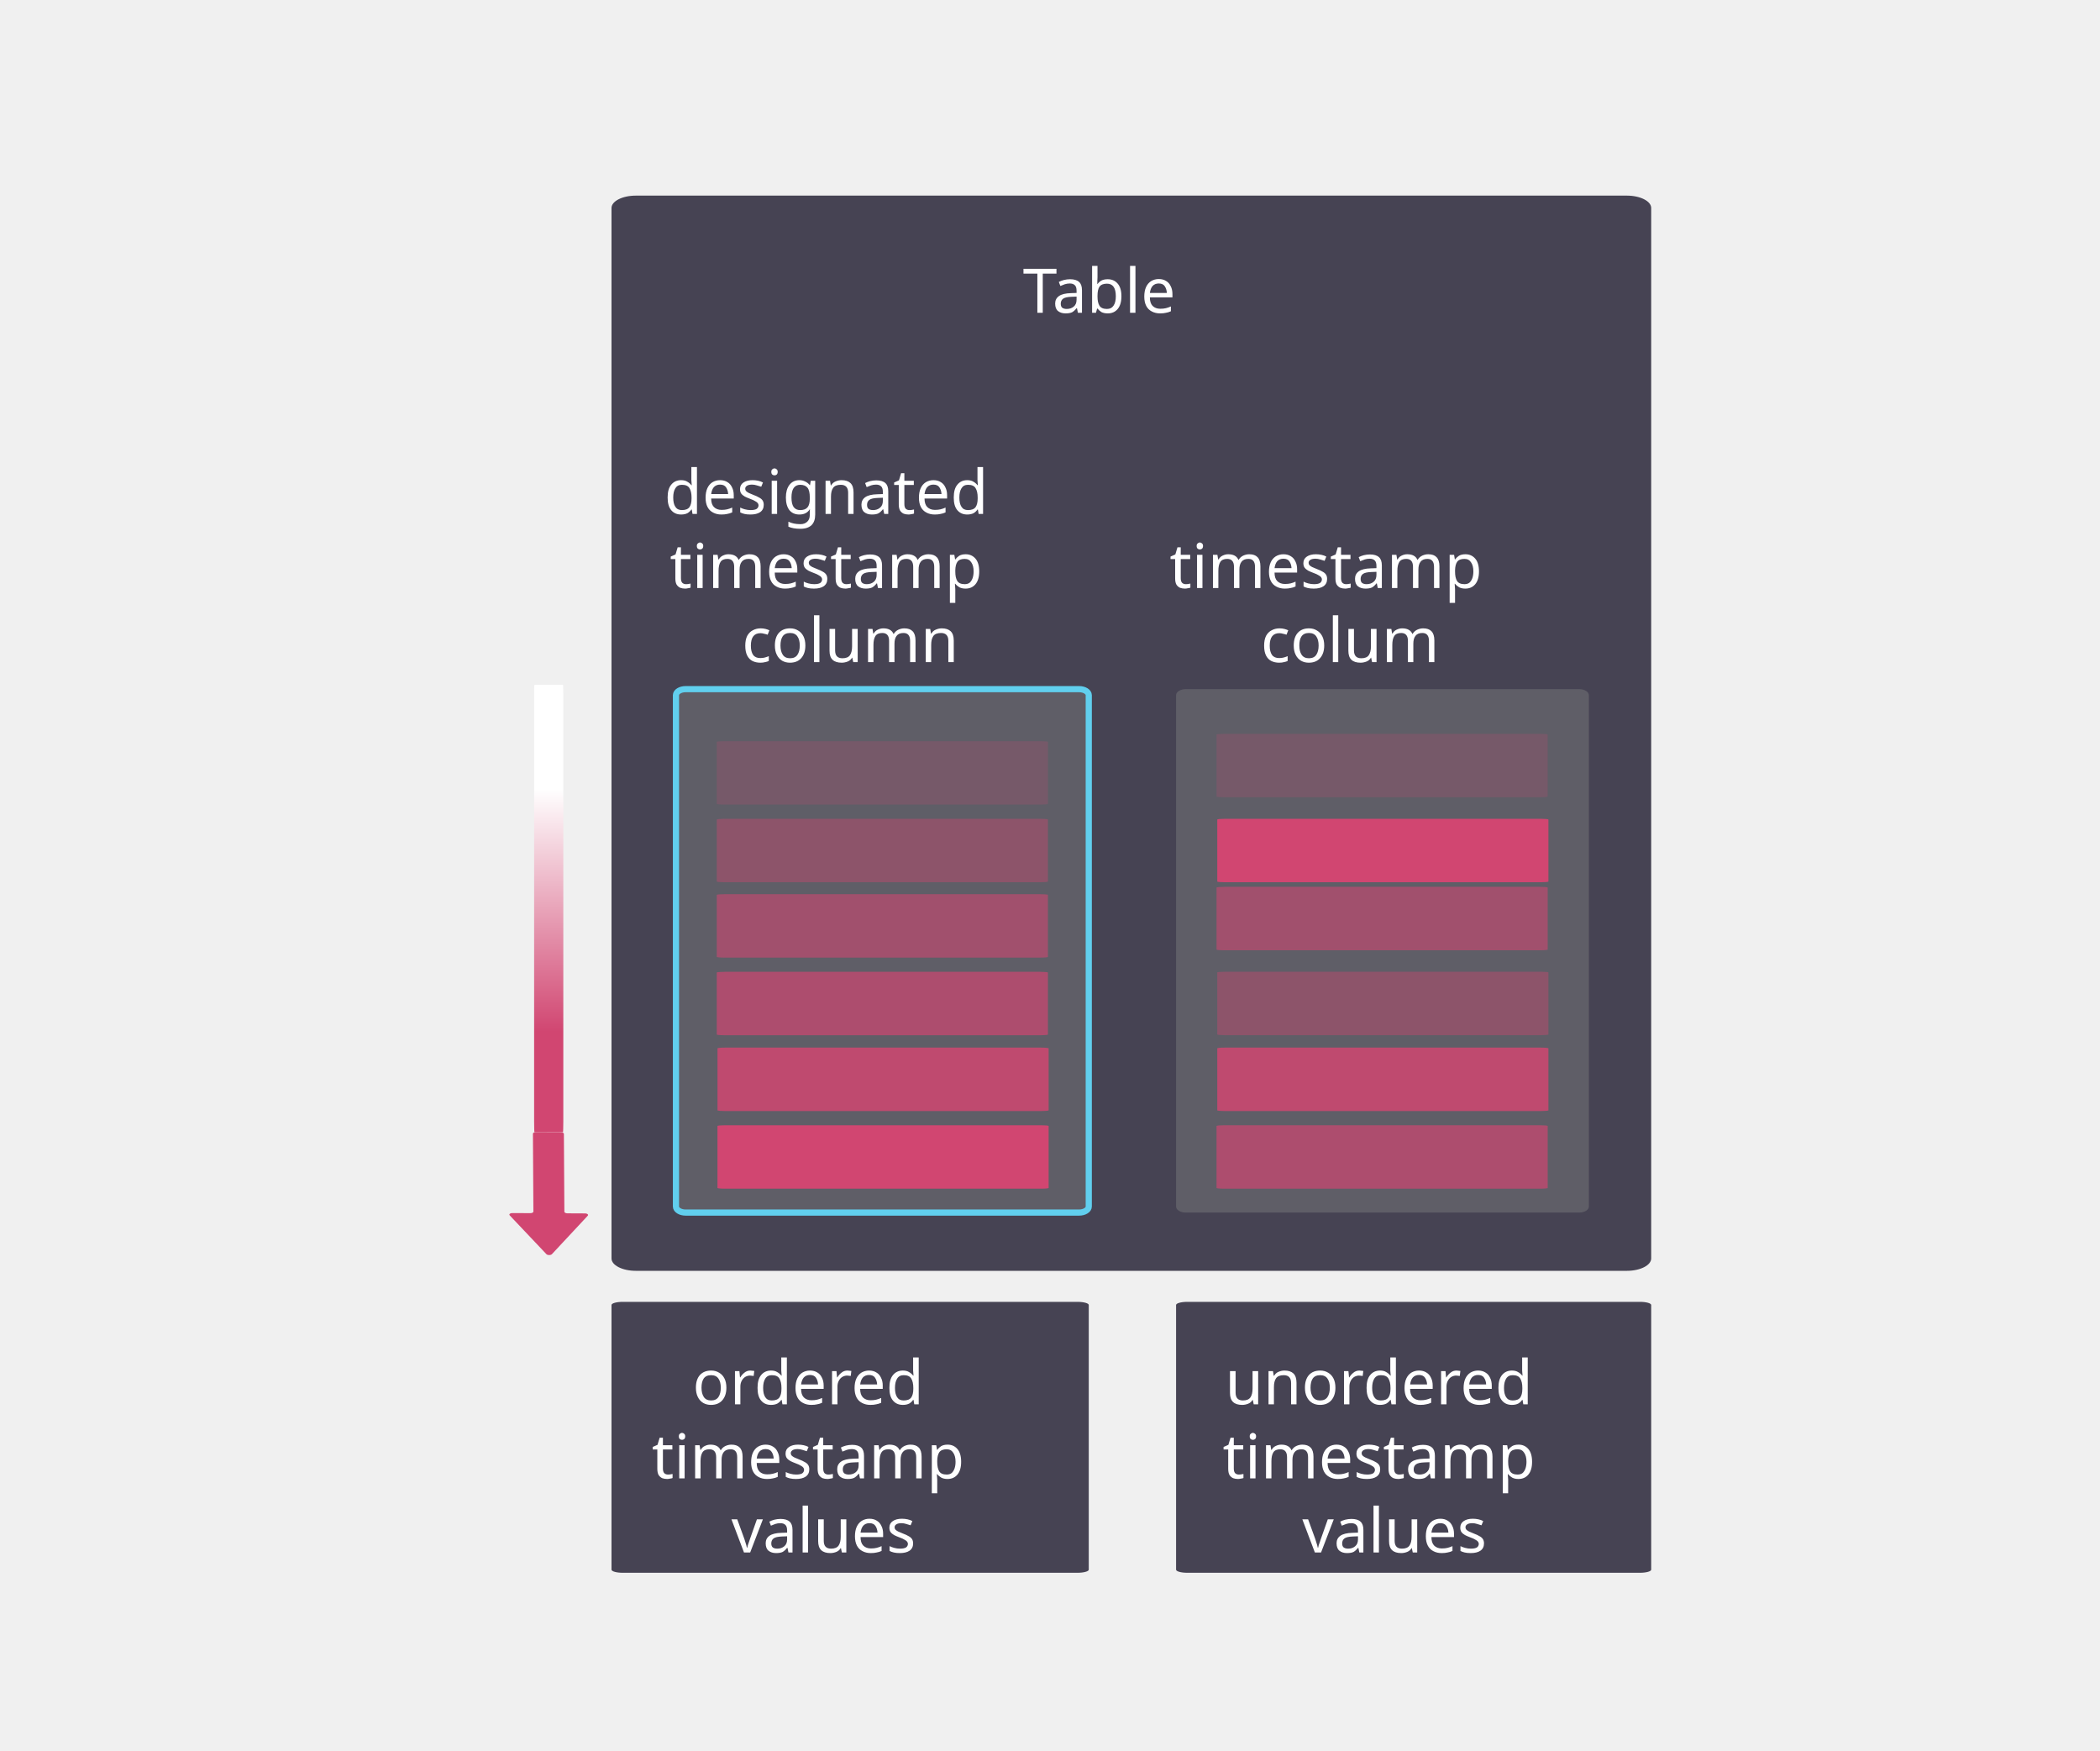
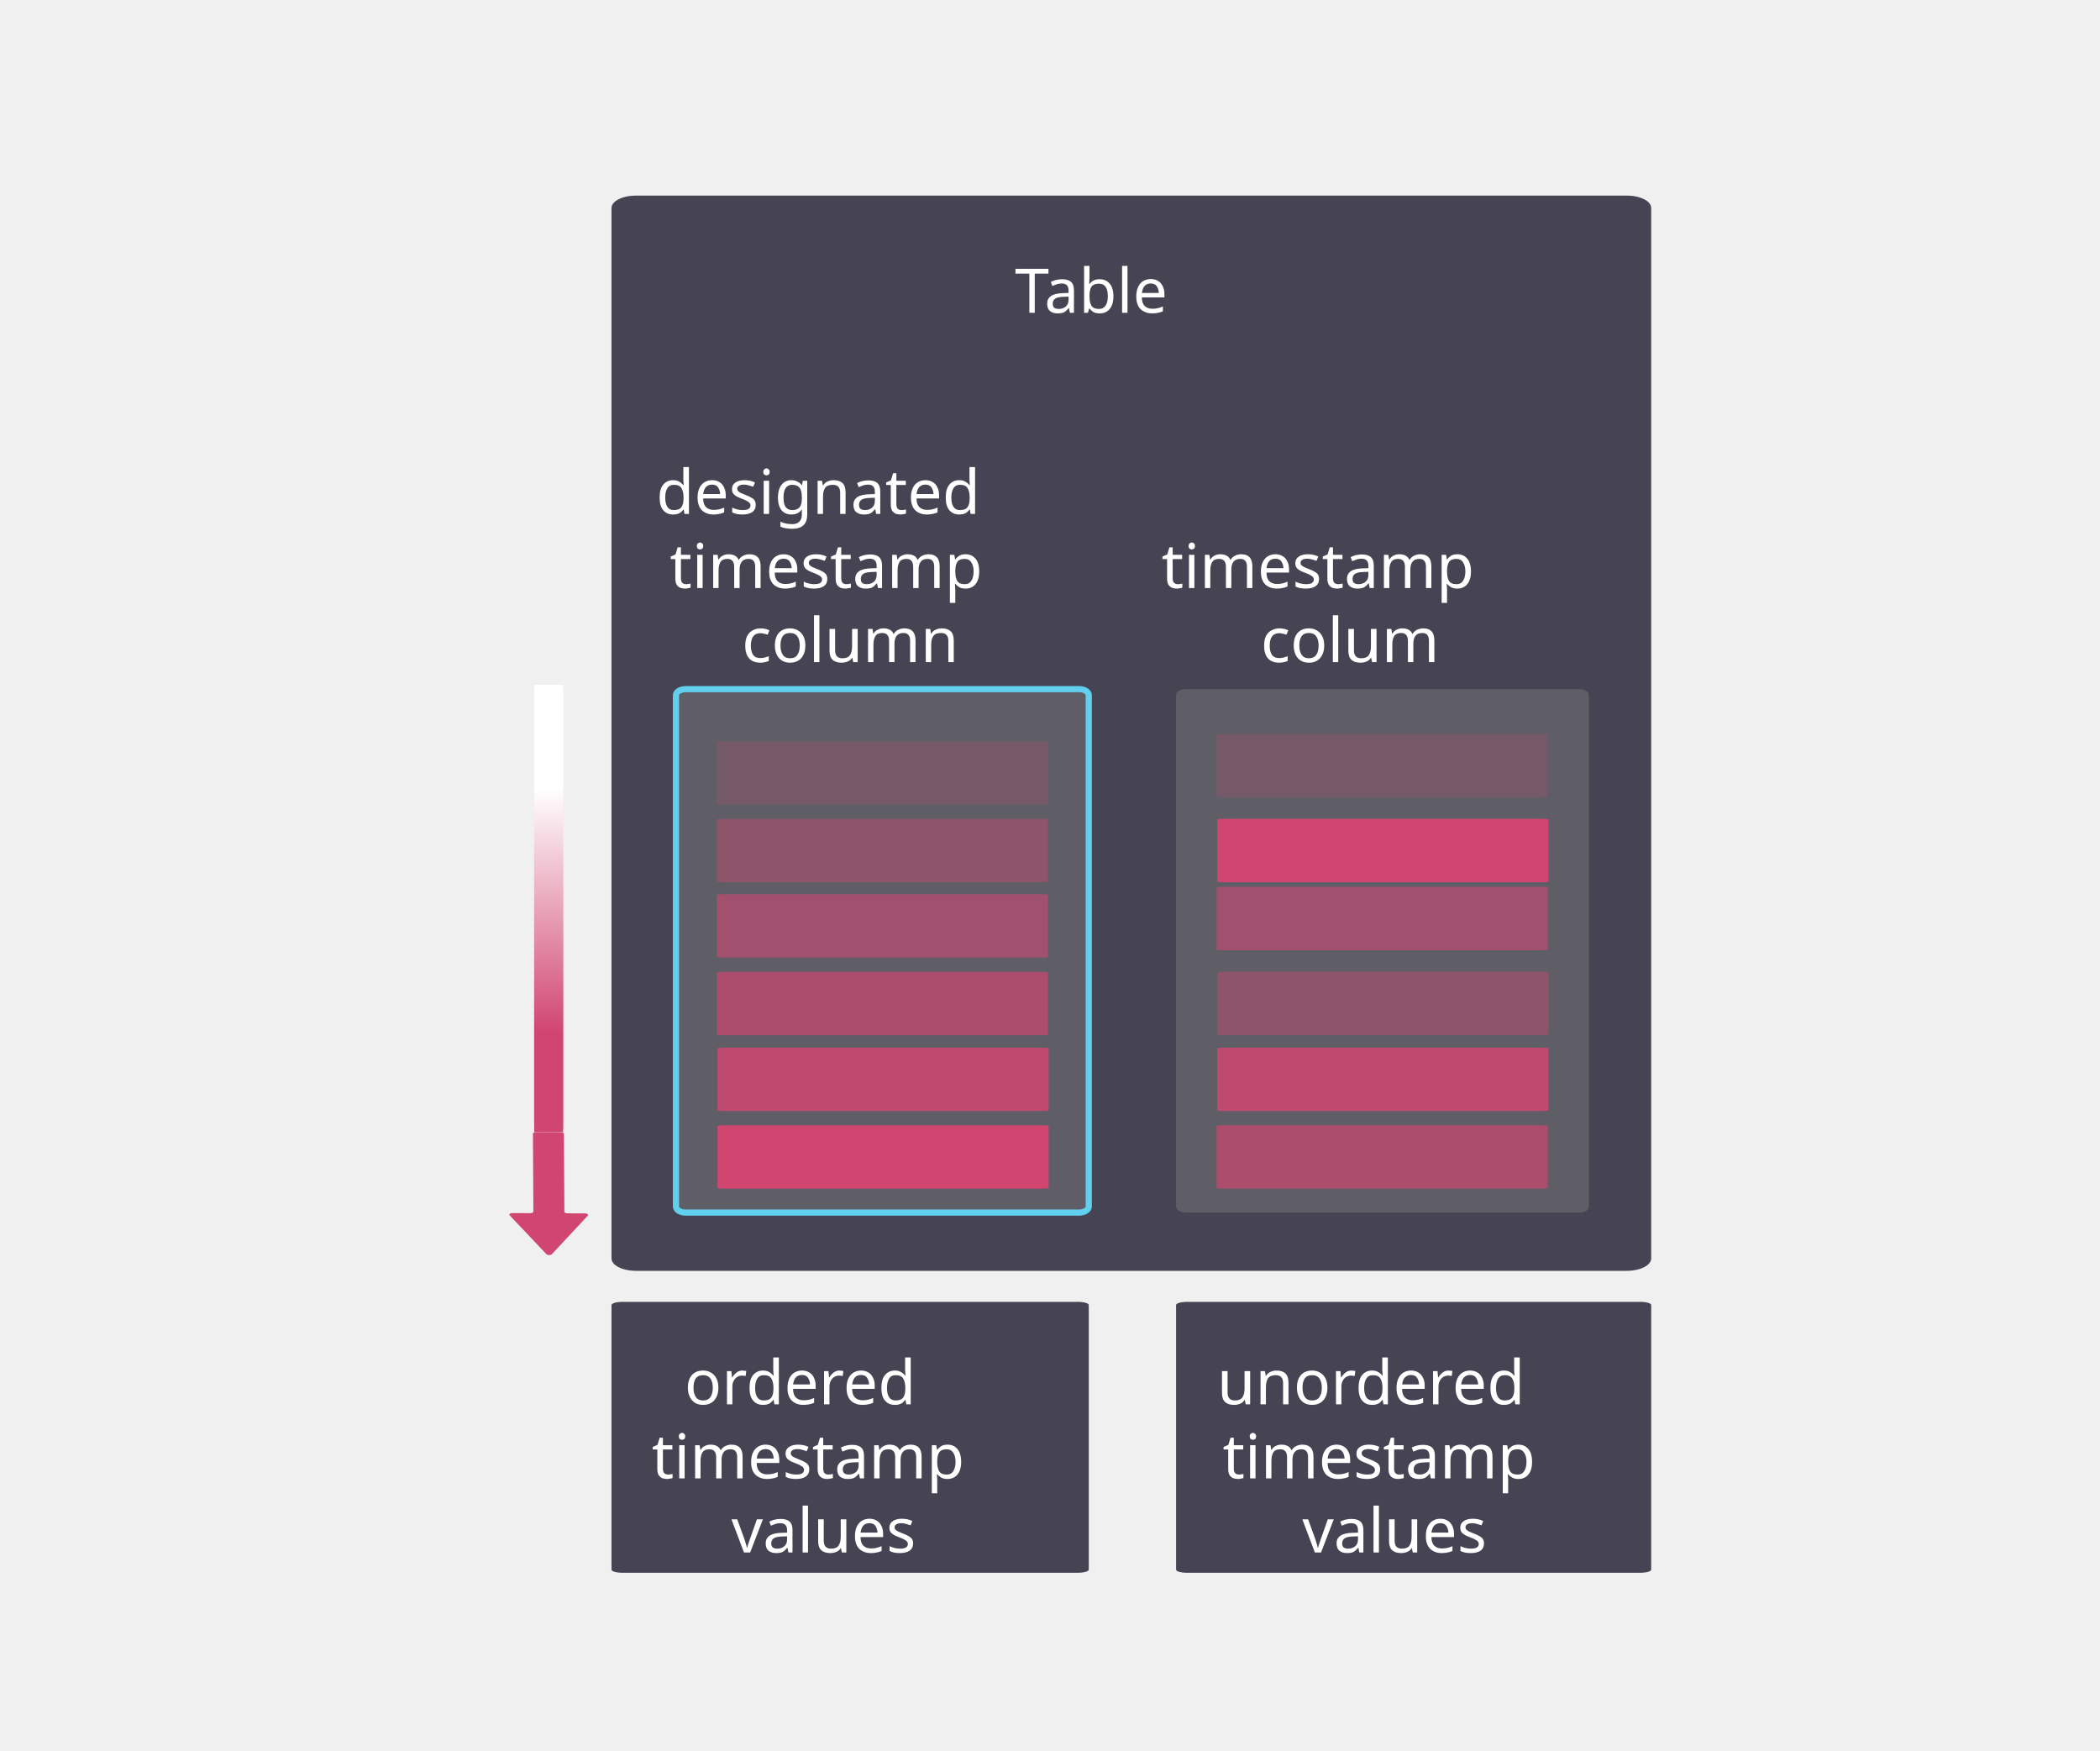
- <svg xmlns="http://www.w3.org/2000/svg" xmlns:ns1="http://vectornator.io" height="100%" style="fill-rule:evenodd;clip-rule:evenodd;stroke-linecap:round;stroke-linejoin:round;" xml:space="preserve" width="100%" version="1.1" viewBox="0 0 170.1 141.75">
+ <svg xmlns="http://www.w3.org/2000/svg" xmlns:ns1="http://vectornator.io" height="100%" xml:space="preserve" width="100%" version="1.1" viewBox="0 0 170.1 141.75" fill-rule="evenodd" clip-rule="evenodd" stroke-linecap="round" stroke-linejoin="round">
  <defs>
-     <linearGradient y1="93.625" id="LinearGradient" x1="29.53" y2="73.947" x2="29.53" gradientUnits="userSpaceOnUse" gradientTransform="matrix(1 -2.22045e-16 2.22045e-16 1 13.7343 -10.0674)">
+     <linearGradient y1="93.625" id="LinearGradient" x1="29.53" y2="73.947" x2="29.53" gradientUnits="userSpaceOnUse" gradientTransform="translate(13.734 -10.067)">
      <stop stop-color="#d14671" offset="0" />
-       <stop stop-color="#ffffff" offset="1" />
+       <stop stop-color="#fff" offset="1" />
    </linearGradient>
  </defs>
  <g id="layer1 copy" ns1:layerName="layer1 copy">
-     <path d="M51.505+15.841L131.775+15.841C132.864+15.841+133.747+16.29+133.747+16.843L133.747+101.908C133.747+102.462+132.864+102.911+131.775+102.911L51.505+102.911C50.415+102.911+49.532+102.462+49.532+101.908L49.532+16.843C49.532+16.29+50.415+15.841+51.505+15.841Z" fill-rule="evenodd" fill="#464353" opacity="1" />
-     <text x="0" font-family="sans-serif" y="0" text-anchor="middle" ns1:text="Table" fill="#ffffff" font-size="5" ns1:width="14.9531" opacity="1" transform="matrix(1 0 0 1 84.1631 20.3312)">
-       <tspan x="7.477" y="5" textLength="11.953">
- Table</tspan>
+     <path d="M51.505 15.84h80.27c1.089 0 1.972.45 1.972 1.003v85.065c0 .554-.883 1.003-1.972 1.003h-80.27c-1.09 0-1.973-.449-1.973-1.003V16.843c0-.553.883-1.002 1.973-1.002z" fill-rule="evenodd" fill="#464353" opacity="1" />
+     <text x="0" font-family="sans-serif" y="0" text-anchor="middle" ns1:text="Table" fill="#fff" font-size="5" ns1:width="14.953" opacity="1" transform="translate(84.163 20.331)">
+       <tspan x="7.477" y="5" textLength="11.953">Table</tspan>
    </text>
-     <path d="M44.703+101.564L45+101.245L47.401+98.671L47.611+98.444C47.64+98.413+47.642+98.376+47.618+98.344C47.593+98.311+47.544+98.285+47.481+98.271C47.452+98.265+47.421+98.262+47.389+98.262L45.962+98.255C45.826+98.254+45.715+98.197+45.714+98.127L45.675+91.817C45.675+91.747+45.565+91.69+45.429+91.689L43.413+91.68C43.277+91.679+43.166+91.735+43.167+91.806L43.205+98.116C43.205+98.185+43.096+98.241+42.961+98.241L41.501+98.234C41.47+98.234+41.439+98.237+41.41+98.243C41.347+98.256+41.298+98.282+41.273+98.314C41.249+98.347+41.252+98.383+41.282+98.415L41.498+98.644L43.956+101.24L44.26+101.562C44.302+101.606+44.388+101.634+44.482+101.634C44.576+101.634+44.662+101.607+44.703+101.564Z" fill-rule="evenodd" fill="#d14671" opacity="1" />
-     <path d="M96.045+55.807L127.917+55.807C128.349+55.807+128.7+56.026+128.7+56.295L128.7+97.705C128.7+97.974+128.349+98.193+127.917+98.193L96.045+98.193C95.613+98.193+95.262+97.974+95.262+97.705L95.262+56.295C95.262+56.026+95.613+55.807+96.045+55.807Z" fill-rule="evenodd" fill="#5f5e67" opacity="1" />
-     <path d="M43.264+90.831L43.264+56.308C43.264+55.839+43.276+55.459+43.291+55.459L45.601+55.459C45.616+55.459+45.628+55.839+45.628+56.308L45.628+90.831C45.628+91.3+45.616+91.68+45.601+91.68L43.291+91.68C43.276+91.68+43.264+91.3+43.264+90.831Z" fill-rule="evenodd" fill="url(#LinearGradient)" opacity="1" />
-     <path stroke="#61cfee" fill-rule="evenodd" stroke-width="0.5" d="M55.535+55.807L87.407+55.807C87.839+55.807+88.19+56.026+88.19+56.295L88.19+97.705C88.19+97.974+87.839+98.193+87.407+98.193L55.535+98.193C55.103+98.193+54.752+97.974+54.752+97.705L54.752+56.295C54.752+56.026+55.103+55.807+55.535+55.807Z" fill="#5f5e67" stroke-linecap="round" opacity="1" stroke-linejoin="round" />
-     <path d="M58.687+60.019L84.255+60.019C84.602+60.019+84.883+60.045+84.883+60.078L84.883+65.097C84.883+65.13+84.602+65.156+84.255+65.156L58.687+65.156C58.34+65.156+58.059+65.13+58.059+65.097L58.059+60.078C58.059+60.045+58.34+60.019+58.687+60.019Z" fill-rule="evenodd" fill-opacity="0.204" fill="#d14671" opacity="1" />
-     <path d="M58.687+66.306L84.255+66.306C84.602+66.306+84.883+66.333+84.883+66.366L84.883+71.385C84.883+71.418+84.602+71.444+84.255+71.444L58.687+71.444C58.34+71.444+58.059+71.418+58.059+71.385L58.059+66.366C58.059+66.333+58.34+66.306+58.687+66.306Z" fill-rule="evenodd" fill-opacity="0.404" fill="#d14671" opacity="1" />
-     <path d="M58.687+72.409L84.255+72.409C84.602+72.409+84.883+72.435+84.883+72.468L84.883+77.487C84.883+77.52+84.602+77.547+84.255+77.547L58.687+77.547C58.34+77.547+58.059+77.52+58.059+77.487L58.059+72.468C58.059+72.435+58.34+72.409+58.687+72.409Z" fill-rule="evenodd" fill-opacity="0.577" fill="#d14671" opacity="1" />
-     <path d="M58.687+78.697L84.255+78.697C84.602+78.697+84.883+78.723+84.883+78.756L84.883+83.775C84.883+83.808+84.602+83.834+84.255+83.834L58.687+83.834C58.34+83.834+58.059+83.808+58.059+83.775L58.059+78.756C58.059+78.723+58.34+78.697+58.687+78.697Z" fill-rule="evenodd" fill-opacity="0.691" fill="#d14671" opacity="1" />
-     <path d="M58.745+84.834L84.312+84.834C84.659+84.834+84.94+84.861+84.94+84.894L84.94+89.913C84.94+89.946+84.659+89.972+84.312+89.972L58.745+89.972C58.398+89.972+58.116+89.946+58.116+89.913L58.116+84.894C58.116+84.861+58.398+84.834+58.745+84.834Z" fill-rule="evenodd" fill-opacity="0.842" fill="#d14671" opacity="1" />
-     <path d="M58.745+91.122L84.312+91.122C84.659+91.122+84.94+91.149+84.94+91.181L84.94+96.201C84.94+96.233+84.659+96.26+84.312+96.26L58.745+96.26C58.398+96.26+58.116+96.233+58.116+96.201L58.116+91.181C58.116+91.149+58.398+91.122+58.745+91.122Z" fill-rule="evenodd" fill="#d14671" opacity="1" />
-     <text x="0" font-family="sans-serif" y="0" text-anchor="middle" ns1:text="designated&#10;timestamp&#10;column" fill="#ffffff" font-size="5" ns1:width="27.4653" opacity="1" transform="matrix(1 0 0 1 57.7382 36.6183)">
-       <tspan x="13.733" y="5" textLength="24.465">
- designated
- </tspan>
-       <tspan x="13.733" y="11" textLength="23.061">
- timestamp
- </tspan>
-       <tspan x="13.733" y="17" textLength="16.118">
- column</tspan>
+     <path d="M44.703 101.564l.297-.319 2.401-2.574.21-.227c.03-.031.032-.068.007-.1a.23.23 0 00-.137-.073.45.45 0 00-.092-.01l-1.428-.006c-.135 0-.246-.058-.247-.128l-.039-6.31c0-.07-.11-.127-.246-.128l-2.016-.01c-.136 0-.247.056-.246.127l.038 6.31c0 .07-.11.125-.244.125l-1.46-.007a.448.448 0 00-.091.009c-.063.013-.112.039-.136.072-.025.032-.022.069.008.1l.216.229 2.458 2.596.304.322c.042.044.128.072.222.072s.18-.027.22-.07z" fill-rule="evenodd" fill="#d14671" opacity="1" />
+     <path d="M96.045 55.807h31.872c.432 0 .783.218.783.488v41.41c0 .27-.351.488-.783.488H96.045c-.432 0-.783-.219-.783-.488v-41.41c0-.27.35-.488.783-.488z" fill-rule="evenodd" fill="#5f5e67" opacity="1" />
+     <path d="M43.264 90.831V56.308c0-.469.012-.849.027-.849h2.31c.015 0 .027.38.027.849V90.83c0 .469-.012.849-.027.849h-2.31c-.015 0-.027-.38-.027-.849z" fill-rule="evenodd" fill="url(#LinearGradient)" opacity="1" />
+     <path stroke="#61cfee" fill-rule="evenodd" stroke-width=".5" d="M55.535 55.807h31.872c.432 0 .783.218.783.488v41.41c0 .27-.35.488-.783.488H55.535c-.432 0-.783-.219-.783-.488v-41.41c0-.27.35-.488.783-.488z" fill="#5f5e67" stroke-linecap="round" opacity="1" stroke-linejoin="round" />
+     <path d="M58.687 60.019h25.568c.347 0 .628.026.628.059v5.02c0 .032-.281.058-.628.058H58.687c-.347 0-.628-.026-.628-.059v-5.02c0-.032.281-.058.628-.058z" fill-rule="evenodd" fill-opacity=".204" fill="#d14671" opacity="1" />
+     <path d="M58.687 66.306h25.568c.347 0 .628.027.628.06v5.019c0 .033-.281.06-.628.06H58.687c-.347 0-.628-.027-.628-.06v-5.02c0-.032.281-.059.628-.059z" fill-rule="evenodd" fill-opacity=".404" fill="#d14671" opacity="1" />
+     <path d="M58.687 72.409h25.568c.347 0 .628.026.628.06v5.019c0 .032-.281.059-.628.059H58.687c-.347 0-.628-.027-.628-.06v-5.019c0-.033.281-.06.628-.06z" fill-rule="evenodd" fill-opacity=".577" fill="#d14671" opacity="1" />
+     <path d="M58.687 78.697h25.568c.347 0 .628.026.628.059v5.02c0 .032-.281.058-.628.058H58.687c-.347 0-.628-.026-.628-.059v-5.02c0-.032.281-.058.628-.058z" fill-rule="evenodd" fill-opacity=".691" fill="#d14671" opacity="1" />
+     <path d="M58.745 84.834h25.567c.347 0 .628.027.628.06v5.019c0 .033-.28.06-.628.06H58.745c-.347 0-.629-.027-.629-.06v-5.02c0-.032.282-.059.629-.059z" fill-rule="evenodd" fill-opacity=".842" fill="#d14671" opacity="1" />
+     <path d="M58.745 91.122h25.567c.347 0 .628.027.628.06V96.2c0 .032-.28.059-.628.059H58.745c-.347 0-.629-.027-.629-.06V91.18c0-.032.282-.059.629-.059z" fill-rule="evenodd" fill="#d14671" opacity="1" />
+     <text x="0" font-family="sans-serif" y="0" text-anchor="middle" ns1:text="designated timestamp column" fill="#fff" font-size="5" ns1:width="27.465" opacity="1" transform="translate(57.738 36.618)">
+       <tspan x="13.733" y="5" textLength="24.465">designated </tspan>
+       <tspan x="13.733" y="11" textLength="23.061"> timestamp </tspan>
+       <tspan x="13.733" y="17" textLength="16.118"> column</tspan>
    </text>
-     <text x="0" font-family="sans-serif" y="0" text-anchor="middle" ns1:text=" &#10;timestamp&#10;colum" fill="#ffffff" font-size="5" ns1:width="26.0615" opacity="1" transform="matrix(1 0 0 1 98.9214 36.6183)">
-       <tspan x="13.725" y="5" textLength="1.389">
-  
- </tspan>
-       <tspan x="13.031" y="11" textLength="23.061">
- timestamp
- </tspan>
-       <tspan x="13.031" y="17" textLength="13.337">
- colum</tspan>
+     <text x="0" font-family="sans-serif" y="0" text-anchor="middle" ns1:text="timestamp colum" fill="#fff" font-size="5" ns1:width="26.061" opacity="1" transform="translate(98.921 36.618)">
+       <tspan x="13.031" y="11" textLength="23.061">timestamp </tspan>
+       <tspan x="13.031" y="17" textLength="13.337"> colum</tspan>
    </text>
-     <path d="M99.169+59.426L124.736+59.426C125.083+59.426+125.364+59.453+125.364+59.485L125.364+64.505C125.364+64.537+125.083+64.564+124.736+64.564L99.169+64.564C98.822+64.564+98.54+64.537+98.54+64.505L98.54+59.485C98.54+59.453+98.822+59.426+99.169+59.426Z" fill-rule="evenodd" fill-opacity="0.204" fill="#d14671" opacity="1" />
-     <path d="M99.226+78.69L124.794+78.69C125.141+78.69+125.422+78.717+125.422+78.749L125.422+83.769C125.422+83.802+125.141+83.828+124.794+83.828L99.226+83.828C98.879+83.828+98.598+83.802+98.598+83.769L98.598+78.749C98.598+78.717+98.879+78.69+99.226+78.69Z" fill-rule="evenodd" fill-opacity="0.404" fill="#d14671" opacity="1" />
-     <path d="M99.169+71.816L124.736+71.816C125.083+71.816+125.364+71.843+125.364+71.875L125.364+76.895C125.364+76.927+125.083+76.954+124.736+76.954L99.169+76.954C98.822+76.954+98.54+76.927+98.54+76.895L98.54+71.875C98.54+71.843+98.822+71.816+99.169+71.816Z" fill-rule="evenodd" fill-opacity="0.577" fill="#d14671" opacity="1" />
-     <path d="M99.169+91.122L124.736+91.122C125.083+91.122+125.364+91.149+125.364+91.181L125.364+96.201C125.364+96.233+125.083+96.26+124.736+96.26L99.169+96.26C98.822+96.26+98.54+96.233+98.54+96.201L98.54+91.181C98.54+91.149+98.822+91.122+99.169+91.122Z" fill-rule="evenodd" fill-opacity="0.691" fill="#d14671" opacity="1" />
-     <path d="M99.226+84.834L124.794+84.834C125.141+84.834+125.422+84.861+125.422+84.894L125.422+89.913C125.422+89.946+125.141+89.972+124.794+89.972L99.226+89.972C98.879+89.972+98.598+89.946+98.598+89.913L98.598+84.894C98.598+84.861+98.879+84.834+99.226+84.834Z" fill-rule="evenodd" fill-opacity="0.842" fill="#d14671" opacity="1" />
-     <path d="M99.226+66.306L124.794+66.306C125.141+66.306+125.422+66.333+125.422+66.366L125.422+71.385C125.422+71.418+125.141+71.444+124.794+71.444L99.226+71.444C98.879+71.444+98.598+71.418+98.598+71.385L98.598+66.366C98.598+66.333+98.879+66.306+99.226+66.306Z" fill-rule="evenodd" fill="#d14671" opacity="1" />
-     <path d="M50.438+105.424L87.284+105.424C87.784+105.424+88.19+105.538+88.19+105.677L88.19+127.11C88.19+127.25+87.784+127.363+87.284+127.363L50.438+127.363C49.938+127.363+49.532+127.25+49.532+127.11L49.532+105.677C49.532+105.538+49.938+105.424+50.438+105.424Z" fill-rule="evenodd" fill="#464353" opacity="1" />
-     <path d="M96.164+105.424L132.846+105.424C133.343+105.424+133.747+105.538+133.747+105.677L133.747+127.11C133.747+127.25+133.343+127.363+132.846+127.363L96.164+127.363C95.666+127.363+95.262+127.25+95.262+127.11L95.262+105.677C95.262+105.538+95.666+105.424+96.164+105.424Z" fill-rule="evenodd" fill="#464353" opacity="1" />
-     <text x="0" font-family="sans-serif" y="0" text-anchor="middle" ns1:text="ordered timestamp values" fill="#ffffff" font-size="5" ns1:width="29.6929" opacity="1" transform="matrix(1 0 0 1 54.4702 108.721)">
-       <tspan x="15.541" y="5" textLength="18.623">
- ordered </tspan>
-       <tspan x="15.541" y="11" textLength="24.451">
- timestamp </tspan>
-       <tspan x="14.846" y="17" textLength="14.453">
- values</tspan>
+     <path d="M99.169 59.426h25.567c.347 0 .628.027.628.06v5.019c0 .032-.281.059-.628.059H99.169c-.347 0-.629-.027-.629-.06v-5.019c0-.032.282-.059.629-.059z" fill-rule="evenodd" fill-opacity=".204" fill="#d14671" opacity="1" />
+     <path d="M99.226 78.69h25.568c.347 0 .628.027.628.06v5.019c0 .033-.281.059-.628.059H99.226c-.347 0-.628-.026-.628-.06V78.75c0-.032.281-.059.628-.059z" fill-rule="evenodd" fill-opacity=".404" fill="#d14671" opacity="1" />
+     <path d="M99.169 71.816h25.567c.347 0 .628.027.628.06v5.019c0 .032-.281.059-.628.059H99.169c-.347 0-.629-.026-.629-.06v-5.019c0-.032.282-.059.629-.059z" fill-rule="evenodd" fill-opacity=".577" fill="#d14671" opacity="1" />
+     <path d="M99.169 91.122h25.567c.347 0 .628.027.628.06V96.2c0 .032-.281.059-.628.059H99.169c-.347 0-.629-.027-.629-.06V91.18c0-.032.282-.059.629-.059z" fill-rule="evenodd" fill-opacity=".691" fill="#d14671" opacity="1" />
+     <path d="M99.226 84.834h25.568c.347 0 .628.027.628.06v5.019c0 .033-.281.06-.628.06H99.226c-.347 0-.628-.027-.628-.06v-5.02c0-.032.281-.059.628-.059z" fill-rule="evenodd" fill-opacity=".842" fill="#d14671" opacity="1" />
+     <path d="M99.226 66.306h25.568c.347 0 .628.027.628.06v5.019c0 .033-.281.06-.628.06H99.226c-.347 0-.628-.027-.628-.06v-5.02c0-.032.281-.059.628-.059z" fill-rule="evenodd" fill="#d14671" opacity="1" />
+     <path d="M50.438 105.424h36.846c.5 0 .906.114.906.253v21.433c0 .14-.406.253-.906.253H50.438c-.5 0-.906-.113-.906-.253v-21.433c0-.139.406-.253.906-.253zm45.726 0h36.682c.497 0 .901.114.901.253v21.433c0 .14-.404.253-.901.253H96.164c-.498 0-.902-.113-.902-.253v-21.433c0-.139.404-.253.902-.253z" fill-rule="evenodd" fill="#464353" opacity="1" />
+     <text x="0" font-family="sans-serif" y="0" text-anchor="middle" ns1:text="ordered timestamp values" fill="#fff" font-size="5" ns1:width="29.693" opacity="1" transform="translate(54.47 108.721)">
+       <tspan x="15.541" y="5" textLength="18.623">ordered </tspan>
+       <tspan x="15.541" y="11" textLength="24.451"> timestamp </tspan>
+       <tspan x="14.846" y="17" textLength="14.453"> values</tspan>
    </text>
-     <text x="0" font-family="sans-serif" y="0" text-anchor="middle" ns1:text="unordered timestamp values" fill="#ffffff" font-size="5" ns1:width="30.8864" opacity="1" transform="matrix(1 0 0 1 100.114 108.721)">
-       <tspan x="16.138" y="5" textLength="24.185">
- unordered </tspan>
-       <tspan x="16.138" y="11" textLength="24.451">
- timestamp </tspan>
-       <tspan x="15.443" y="17" textLength="14.453">
- values</tspan>
+     <text x="0" font-family="sans-serif" y="0" text-anchor="middle" ns1:text="unordered timestamp values" fill="#fff" font-size="5" ns1:width="30.886" opacity="1" transform="translate(100.114 108.721)">
+       <tspan x="16.138" y="5" textLength="24.185">unordered </tspan>
+       <tspan x="16.138" y="11" textLength="24.451"> timestamp </tspan>
+       <tspan x="15.443" y="17" textLength="14.453"> values</tspan>
    </text>
-     <text x="0" font-family="sans-serif" y="0" text-anchor="middle" ns1:text="Time" fill="#ffffff" font-size="5" ns1:width="13.9277" opacity="1" transform="matrix(1 0 0 1 14.1591 77.5466)" />
  </g>
</svg>
